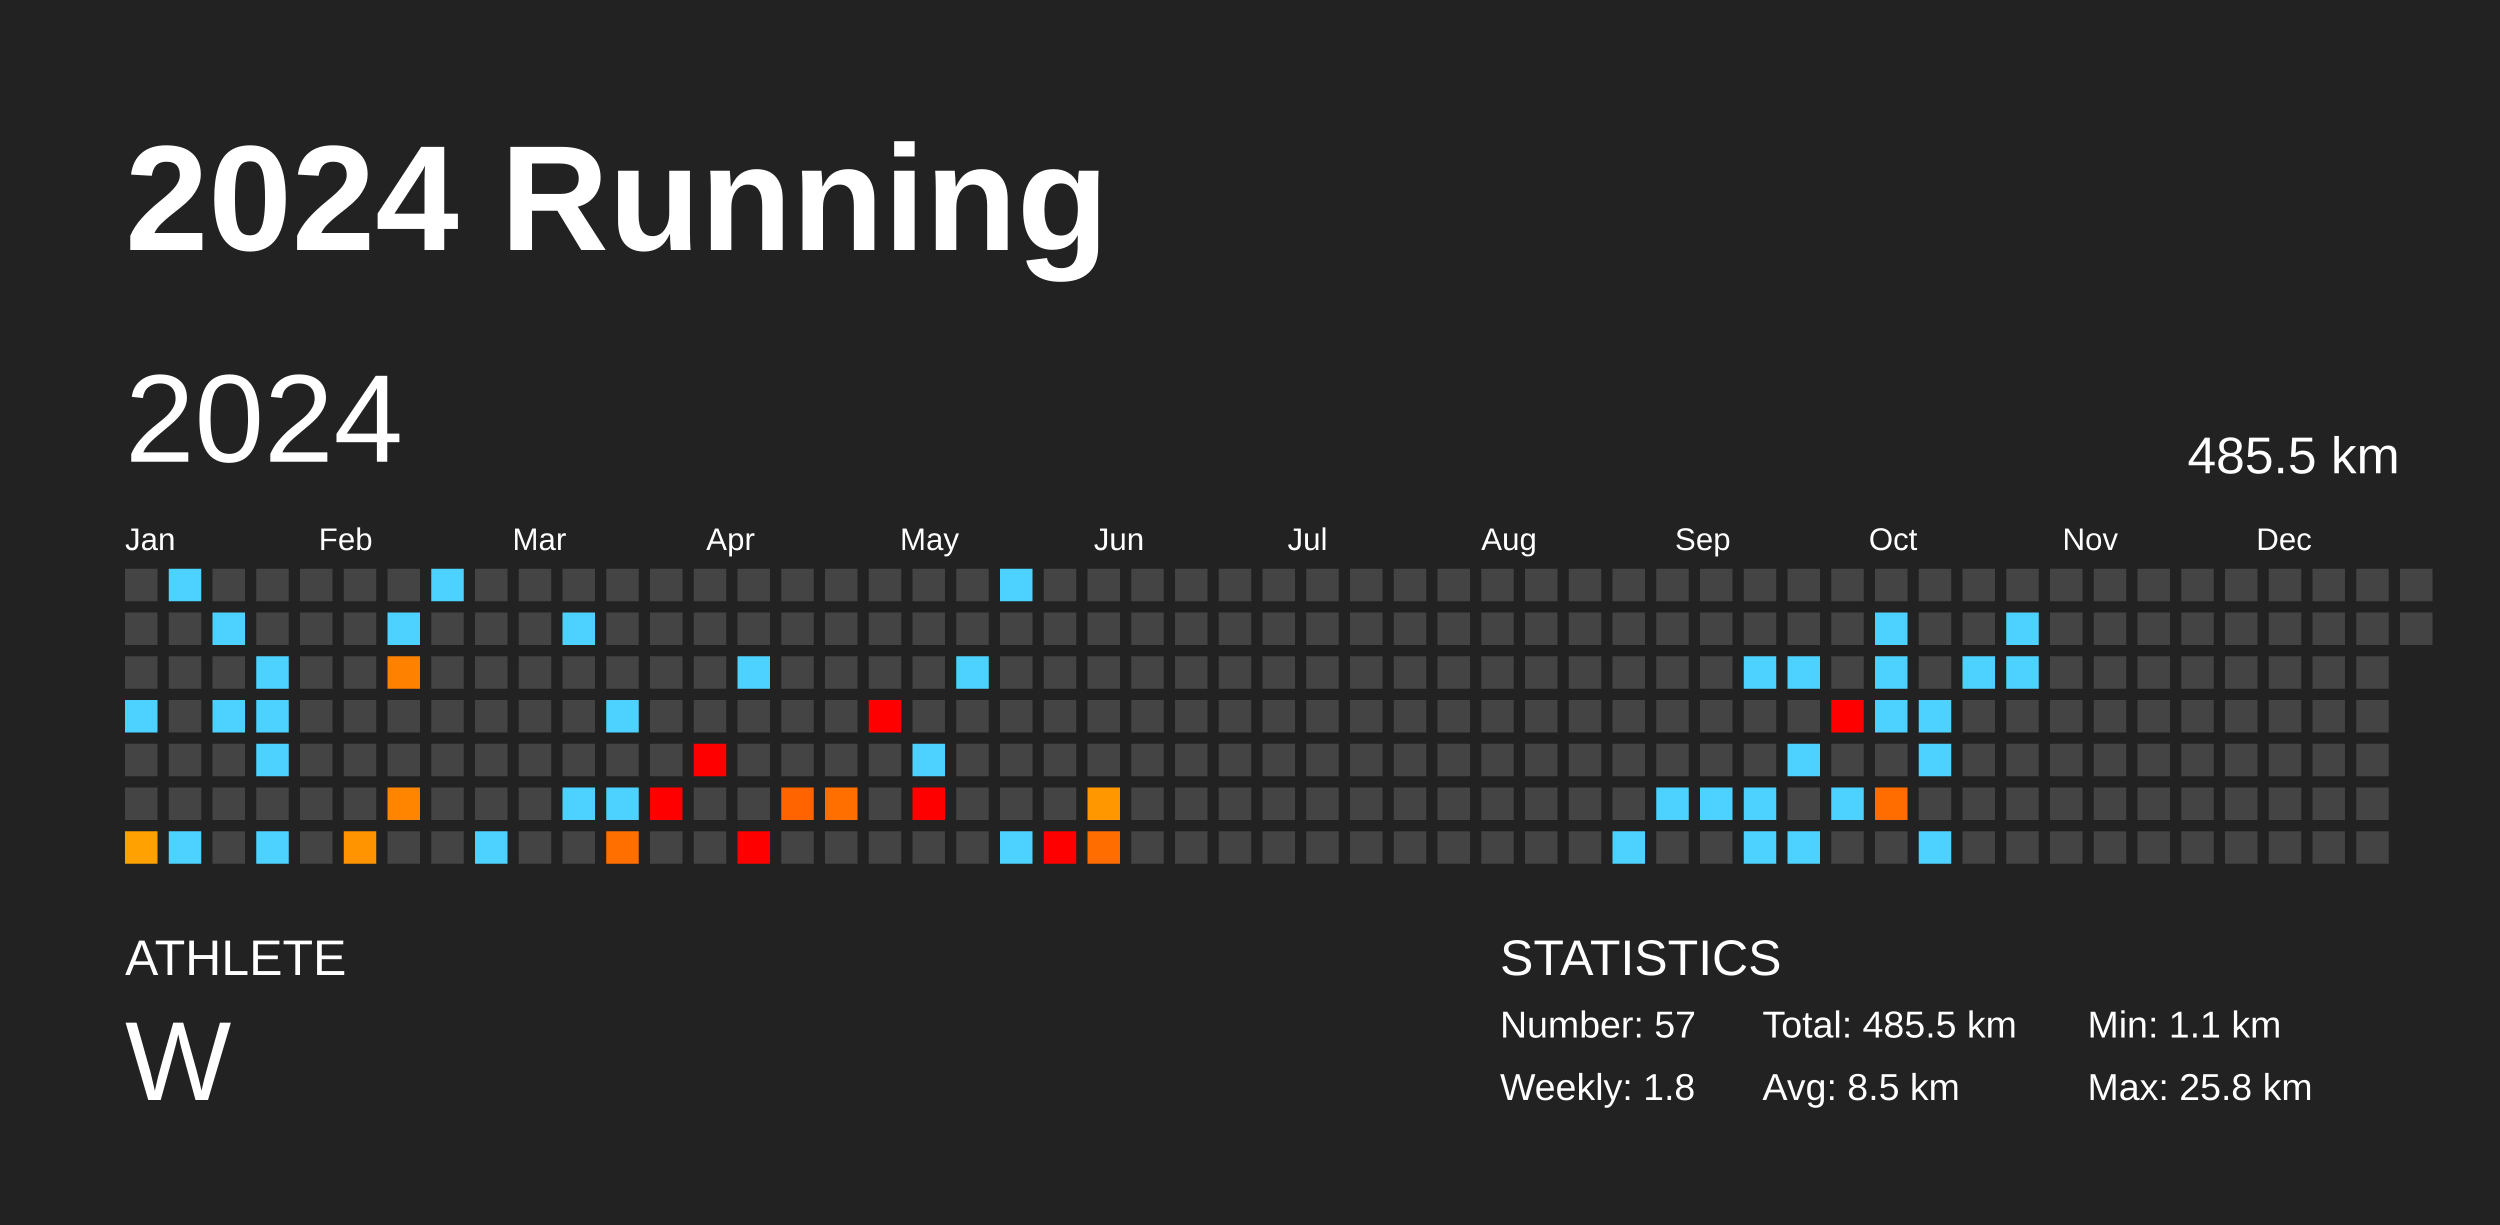
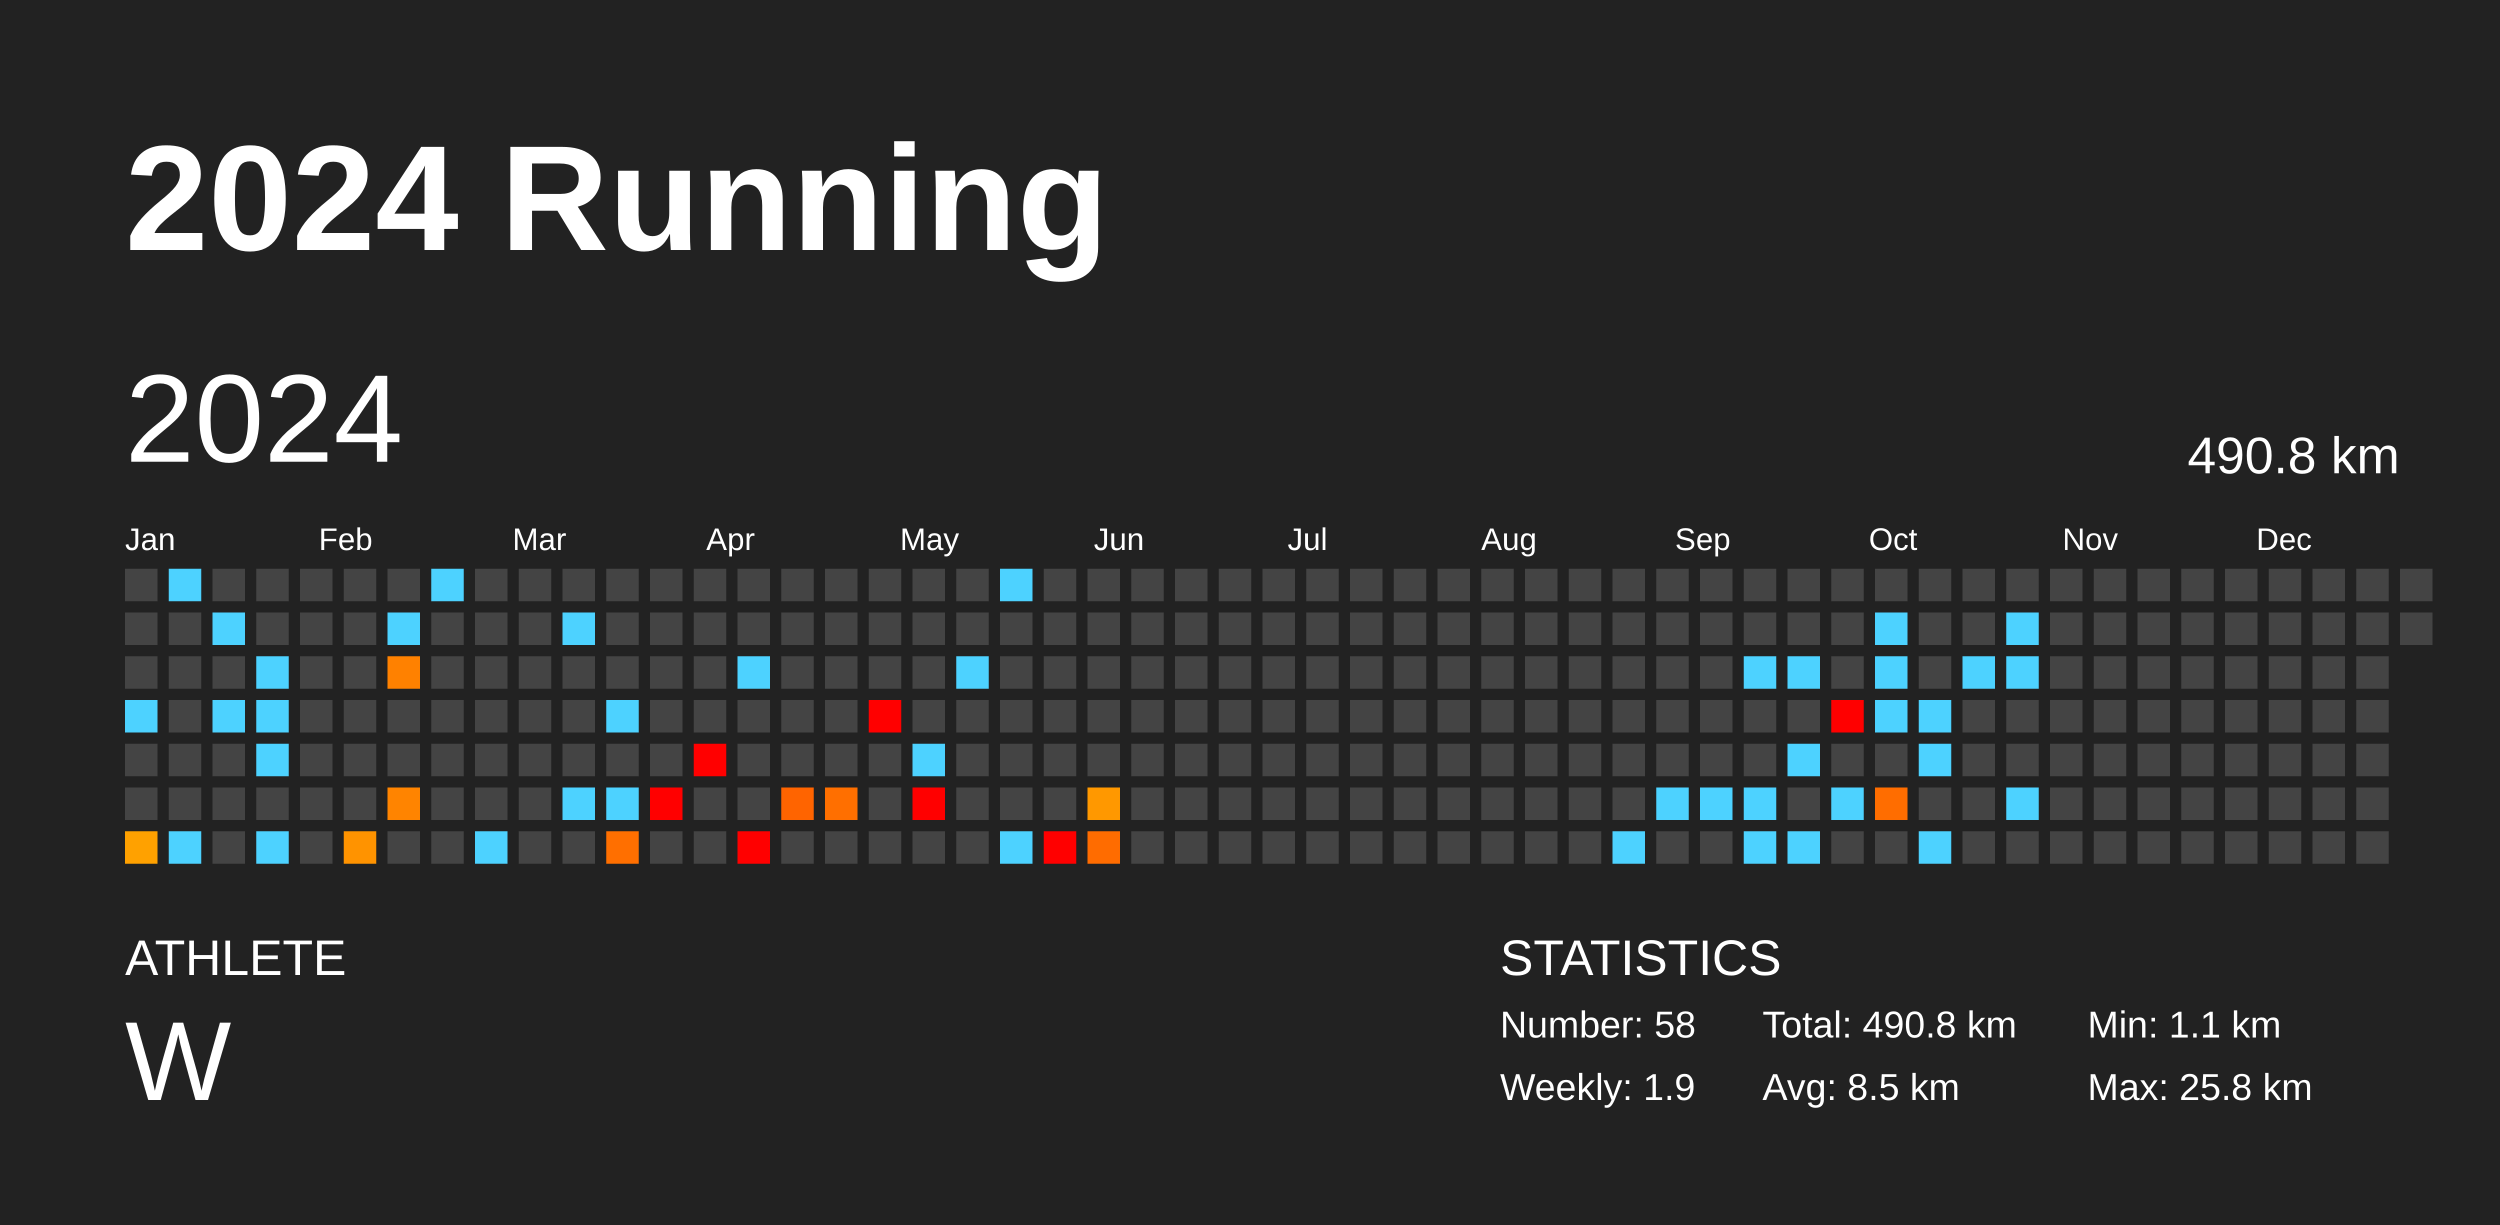
<svg xmlns="http://www.w3.org/2000/svg" baseProfile="full" height="98mm" version="1.1" viewBox="0,0,200,98" width="200mm">
  <defs />
  <rect fill="#222222" height="98" width="200" x="0" y="0" />
  <text fill="#FFFFFF" style="font-size:12px; font-family:Arial; font-weight:bold;" x="10" y="20">2024 Running</text>
  <text fill="#FFFFFF" style="font-size:4px; font-family:Arial" x="10" y="78">ATHLETE</text>
  <text fill="#FFFFFF" style="font-size:9px; font-family:Arial" x="10" y="88">W</text>
  <text fill="#FFFFFF" style="font-size:4px; font-family:Arial" x="120" y="78">STATISTICS</text>
-   <text fill="#FFFFFF" style="font-size:3px; font-family:Arial" x="120" y="83">Number: 57</text>
-   <text fill="#FFFFFF" style="font-size:3px; font-family:Arial" x="120" y="88">Weekly: 1.8</text>
-   <text fill="#FFFFFF" style="font-size:3px; font-family:Arial" x="141" y="83">Total: 485.5 km</text>
+   <text fill="#FFFFFF" style="font-size:3px; font-family:Arial" x="120" y="83">Number: 58</text>
+   <text fill="#FFFFFF" style="font-size:3px; font-family:Arial" x="120" y="88">Weekly: 1.9</text>
+   <text fill="#FFFFFF" style="font-size:3px; font-family:Arial" x="141" y="83">Total: 490.8 km</text>
  <text fill="#FFFFFF" style="font-size:3px; font-family:Arial" x="141" y="88">Avg: 8.5 km</text>
  <text fill="#FFFFFF" style="font-size:3px; font-family:Arial" x="167" y="83">Min: 1.1 km</text>
  <text fill="#FFFFFF" style="font-size:3px; font-family:Arial" x="167" y="88">Max: 25.8 km</text>
  <text dominant-baseline="hanging" fill="#FFFFFF" style="font-size:10.0px; font-family:Arial;" x="10" y="30">2024</text>
-   <text dominant-baseline="hanging" fill="#FFFFFF" style="font-size:4.125px; font-family:Arial;" x="175" y="35">485.5 km</text>
+   <text dominant-baseline="hanging" fill="#FFFFFF" style="font-size:4.125px; font-family:Arial;" x="175" y="35">490.8 km</text>
  <text fill="#FFFFFF" style="font-size:2.5px; font-family:Arial" x="10.0" y="44">Jan</text>
  <text fill="#FFFFFF" style="font-size:2.5px; font-family:Arial" x="25.5" y="44">Feb</text>
  <text fill="#FFFFFF" style="font-size:2.5px; font-family:Arial" x="41.0" y="44">Mar</text>
  <text fill="#FFFFFF" style="font-size:2.5px; font-family:Arial" x="56.5" y="44">Apr</text>
  <text fill="#FFFFFF" style="font-size:2.5px; font-family:Arial" x="72.0" y="44">May</text>
  <text fill="#FFFFFF" style="font-size:2.5px; font-family:Arial" x="87.5" y="44">Jun</text>
  <text fill="#FFFFFF" style="font-size:2.5px; font-family:Arial" x="103.0" y="44">Jul</text>
  <text fill="#FFFFFF" style="font-size:2.5px; font-family:Arial" x="118.5" y="44">Aug</text>
  <text fill="#FFFFFF" style="font-size:2.5px; font-family:Arial" x="134.0" y="44">Sep</text>
  <text fill="#FFFFFF" style="font-size:2.5px; font-family:Arial" x="149.5" y="44">Oct</text>
  <text fill="#FFFFFF" style="font-size:2.5px; font-family:Arial" x="165.0" y="44">Nov</text>
  <text fill="#FFFFFF" style="font-size:2.5px; font-family:Arial" x="180.5" y="44">Dec</text>
  <rect fill="#444444" height="2.6" width="2.6" x="10.0" y="45.5" />
  <rect fill="#444444" height="2.6" width="2.6" x="10.0" y="49.0" />
  <rect fill="#444444" height="2.6" width="2.6" x="10.0" y="52.5" />
  <rect fill="#4dd2ff" height="2.6" width="2.6" x="10.0" y="56.0" />
  <rect fill="#444444" height="2.6" width="2.6" x="10.0" y="59.5" />
  <rect fill="#444444" height="2.6" width="2.6" x="10.0" y="63.0" />
  <rect fill="#ffa100" height="2.6" width="2.6" x="10.0" y="66.5" />
  <rect fill="#4dd2ff" height="2.6" width="2.6" x="13.5" y="45.5" />
  <rect fill="#444444" height="2.6" width="2.6" x="13.5" y="49.0" />
  <rect fill="#444444" height="2.6" width="2.6" x="13.5" y="52.5" />
  <rect fill="#444444" height="2.6" width="2.6" x="13.5" y="56.0" />
  <rect fill="#444444" height="2.6" width="2.6" x="13.5" y="59.5" />
  <rect fill="#444444" height="2.6" width="2.6" x="13.5" y="63.0" />
  <rect fill="#4dd2ff" height="2.6" width="2.6" x="13.5" y="66.5" />
  <rect fill="#444444" height="2.6" width="2.6" x="17.0" y="45.5" />
  <rect fill="#4dd2ff" height="2.6" width="2.6" x="17.0" y="49.0" />
  <rect fill="#444444" height="2.6" width="2.6" x="17.0" y="52.5" />
  <rect fill="#4dd2ff" height="2.6" width="2.6" x="17.0" y="56.0" />
  <rect fill="#444444" height="2.6" width="2.6" x="17.0" y="59.5" />
  <rect fill="#444444" height="2.6" width="2.6" x="17.0" y="63.0" />
  <rect fill="#444444" height="2.6" width="2.6" x="17.0" y="66.5" />
  <rect fill="#444444" height="2.6" width="2.6" x="20.5" y="45.5" />
  <rect fill="#444444" height="2.6" width="2.6" x="20.5" y="49.0" />
  <rect fill="#4dd2ff" height="2.6" width="2.6" x="20.5" y="52.5" />
  <rect fill="#4dd2ff" height="2.6" width="2.6" x="20.5" y="56.0" />
  <rect fill="#4dd2ff" height="2.6" width="2.6" x="20.5" y="59.5" />
  <rect fill="#444444" height="2.6" width="2.6" x="20.5" y="63.0" />
  <rect fill="#4dd2ff" height="2.6" width="2.6" x="20.5" y="66.5" />
  <rect fill="#444444" height="2.6" width="2.6" x="24.0" y="45.5" />
  <rect fill="#444444" height="2.6" width="2.6" x="24.0" y="49.0" />
  <rect fill="#444444" height="2.6" width="2.6" x="24.0" y="52.5" />
  <rect fill="#444444" height="2.6" width="2.6" x="24.0" y="56.0" />
  <rect fill="#444444" height="2.6" width="2.6" x="24.0" y="59.5" />
  <rect fill="#444444" height="2.6" width="2.6" x="24.0" y="63.0" />
  <rect fill="#444444" height="2.6" width="2.6" x="24.0" y="66.5" />
  <rect fill="#444444" height="2.6" width="2.6" x="27.5" y="45.5" />
  <rect fill="#444444" height="2.6" width="2.6" x="27.5" y="49.0" />
  <rect fill="#444444" height="2.6" width="2.6" x="27.5" y="52.5" />
  <rect fill="#444444" height="2.6" width="2.6" x="27.5" y="56.0" />
  <rect fill="#444444" height="2.6" width="2.6" x="27.5" y="59.5" />
  <rect fill="#444444" height="2.6" width="2.6" x="27.5" y="63.0" />
  <rect fill="#ff9300" height="2.6" width="2.6" x="27.5" y="66.5" />
  <rect fill="#444444" height="2.6" width="2.6" x="31.0" y="45.5" />
  <rect fill="#4dd2ff" height="2.6" width="2.6" x="31.0" y="49.0" />
  <rect fill="#ff8100" height="2.6" width="2.6" x="31.0" y="52.5" />
  <rect fill="#444444" height="2.6" width="2.6" x="31.0" y="56.0" />
  <rect fill="#444444" height="2.6" width="2.6" x="31.0" y="59.5" />
  <rect fill="#ff8400" height="2.6" width="2.6" x="31.0" y="63.0" />
  <rect fill="#444444" height="2.6" width="2.6" x="31.0" y="66.5" />
  <rect fill="#4dd2ff" height="2.6" width="2.6" x="34.5" y="45.5" />
  <rect fill="#444444" height="2.6" width="2.6" x="34.5" y="49.0" />
  <rect fill="#444444" height="2.6" width="2.6" x="34.5" y="52.5" />
  <rect fill="#444444" height="2.6" width="2.6" x="34.5" y="56.0" />
  <rect fill="#444444" height="2.6" width="2.6" x="34.5" y="59.5" />
  <rect fill="#444444" height="2.6" width="2.6" x="34.5" y="63.0" />
  <rect fill="#444444" height="2.6" width="2.6" x="34.5" y="66.5" />
  <rect fill="#444444" height="2.6" width="2.6" x="38.0" y="45.5" />
  <rect fill="#444444" height="2.6" width="2.6" x="38.0" y="49.0" />
  <rect fill="#444444" height="2.6" width="2.6" x="38.0" y="52.5" />
  <rect fill="#444444" height="2.6" width="2.6" x="38.0" y="56.0" />
  <rect fill="#444444" height="2.6" width="2.6" x="38.0" y="59.5" />
  <rect fill="#444444" height="2.6" width="2.6" x="38.0" y="63.0" />
  <rect fill="#4dd2ff" height="2.6" width="2.6" x="38.0" y="66.5" />
  <rect fill="#444444" height="2.6" width="2.6" x="41.5" y="45.5" />
  <rect fill="#444444" height="2.6" width="2.6" x="41.5" y="49.0" />
  <rect fill="#444444" height="2.6" width="2.6" x="41.5" y="52.5" />
  <rect fill="#444444" height="2.6" width="2.6" x="41.5" y="56.0" />
  <rect fill="#444444" height="2.6" width="2.6" x="41.5" y="59.5" />
  <rect fill="#444444" height="2.6" width="2.6" x="41.5" y="63.0" />
  <rect fill="#444444" height="2.6" width="2.6" x="41.5" y="66.5" />
  <rect fill="#444444" height="2.6" width="2.6" x="45.0" y="45.5" />
  <rect fill="#4dd2ff" height="2.6" width="2.6" x="45.0" y="49.0" />
  <rect fill="#444444" height="2.6" width="2.6" x="45.0" y="52.5" />
  <rect fill="#444444" height="2.6" width="2.6" x="45.0" y="56.0" />
  <rect fill="#444444" height="2.6" width="2.6" x="45.0" y="59.5" />
  <rect fill="#4dd2ff" height="2.6" width="2.6" x="45.0" y="63.0" />
  <rect fill="#444444" height="2.6" width="2.6" x="45.0" y="66.5" />
  <rect fill="#444444" height="2.6" width="2.6" x="48.5" y="45.5" />
  <rect fill="#444444" height="2.6" width="2.6" x="48.5" y="49.0" />
  <rect fill="#444444" height="2.6" width="2.6" x="48.5" y="52.5" />
  <rect fill="#4dd2ff" height="2.6" width="2.6" x="48.5" y="56.0" />
  <rect fill="#444444" height="2.6" width="2.6" x="48.5" y="59.5" />
  <rect fill="#4dd2ff" height="2.6" width="2.6" x="48.5" y="63.0" />
  <rect fill="#ff6f00" height="2.6" width="2.6" x="48.5" y="66.5" />
  <rect fill="#444444" height="2.6" width="2.6" x="52.0" y="45.5" />
  <rect fill="#444444" height="2.6" width="2.6" x="52.0" y="49.0" />
  <rect fill="#444444" height="2.6" width="2.6" x="52.0" y="52.5" />
  <rect fill="#444444" height="2.6" width="2.6" x="52.0" y="56.0" />
  <rect fill="#444444" height="2.6" width="2.6" x="52.0" y="59.5" />
  <rect fill="red" height="2.6" width="2.6" x="52.0" y="63.0" />
  <rect fill="#444444" height="2.6" width="2.6" x="52.0" y="66.5" />
  <rect fill="#444444" height="2.6" width="2.6" x="55.5" y="45.5" />
  <rect fill="#444444" height="2.6" width="2.6" x="55.5" y="49.0" />
  <rect fill="#444444" height="2.6" width="2.6" x="55.5" y="52.5" />
  <rect fill="#444444" height="2.6" width="2.6" x="55.5" y="56.0" />
  <rect fill="red" height="2.6" width="2.6" x="55.5" y="59.5" />
  <rect fill="#444444" height="2.6" width="2.6" x="55.5" y="63.0" />
  <rect fill="#444444" height="2.6" width="2.6" x="55.5" y="66.5" />
  <rect fill="#444444" height="2.6" width="2.6" x="59.0" y="45.5" />
  <rect fill="#444444" height="2.6" width="2.6" x="59.0" y="49.0" />
  <rect fill="#4dd2ff" height="2.6" width="2.6" x="59.0" y="52.5" />
  <rect fill="#444444" height="2.6" width="2.6" x="59.0" y="56.0" />
  <rect fill="#444444" height="2.6" width="2.6" x="59.0" y="59.5" />
  <rect fill="#444444" height="2.6" width="2.6" x="59.0" y="63.0" />
  <rect fill="red" height="2.6" width="2.6" x="59.0" y="66.5" />
  <rect fill="#444444" height="2.6" width="2.6" x="62.5" y="45.5" />
  <rect fill="#444444" height="2.6" width="2.6" x="62.5" y="49.0" />
  <rect fill="#444444" height="2.6" width="2.6" x="62.5" y="52.5" />
  <rect fill="#444444" height="2.6" width="2.6" x="62.5" y="56.0" />
  <rect fill="#444444" height="2.6" width="2.6" x="62.5" y="59.5" />
  <rect fill="#ff6400" height="2.6" width="2.6" x="62.5" y="63.0" />
  <rect fill="#444444" height="2.6" width="2.6" x="62.5" y="66.5" />
  <rect fill="#444444" height="2.6" width="2.6" x="66.0" y="45.5" />
  <rect fill="#444444" height="2.6" width="2.6" x="66.0" y="49.0" />
  <rect fill="#444444" height="2.6" width="2.6" x="66.0" y="52.5" />
  <rect fill="#444444" height="2.6" width="2.6" x="66.0" y="56.0" />
  <rect fill="#444444" height="2.6" width="2.6" x="66.0" y="59.5" />
  <rect fill="#ff6f00" height="2.6" width="2.6" x="66.0" y="63.0" />
  <rect fill="#444444" height="2.6" width="2.6" x="66.0" y="66.5" />
  <rect fill="#444444" height="2.6" width="2.6" x="69.5" y="45.5" />
  <rect fill="#444444" height="2.6" width="2.6" x="69.5" y="49.0" />
  <rect fill="#444444" height="2.6" width="2.6" x="69.5" y="52.5" />
  <rect fill="red" height="2.6" width="2.6" x="69.5" y="56.0" />
  <rect fill="#444444" height="2.6" width="2.6" x="69.5" y="59.5" />
  <rect fill="#444444" height="2.6" width="2.6" x="69.5" y="63.0" />
  <rect fill="#444444" height="2.6" width="2.6" x="69.5" y="66.5" />
  <rect fill="#444444" height="2.6" width="2.6" x="73.0" y="45.5" />
  <rect fill="#444444" height="2.6" width="2.6" x="73.0" y="49.0" />
  <rect fill="#444444" height="2.6" width="2.6" x="73.0" y="52.5" />
  <rect fill="#444444" height="2.6" width="2.6" x="73.0" y="56.0" />
  <rect fill="#4dd2ff" height="2.6" width="2.6" x="73.0" y="59.5" />
  <rect fill="red" height="2.6" width="2.6" x="73.0" y="63.0" />
  <rect fill="#444444" height="2.6" width="2.6" x="73.0" y="66.5" />
  <rect fill="#444444" height="2.6" width="2.6" x="76.5" y="45.5" />
  <rect fill="#444444" height="2.6" width="2.6" x="76.5" y="49.0" />
  <rect fill="#4dd2ff" height="2.6" width="2.6" x="76.5" y="52.5" />
  <rect fill="#444444" height="2.6" width="2.6" x="76.5" y="56.0" />
  <rect fill="#444444" height="2.6" width="2.6" x="76.5" y="59.5" />
  <rect fill="#444444" height="2.6" width="2.6" x="76.5" y="63.0" />
  <rect fill="#444444" height="2.6" width="2.6" x="76.5" y="66.5" />
  <rect fill="#4dd2ff" height="2.6" width="2.6" x="80.0" y="45.5" />
  <rect fill="#444444" height="2.6" width="2.6" x="80.0" y="49.0" />
  <rect fill="#444444" height="2.6" width="2.6" x="80.0" y="52.5" />
  <rect fill="#444444" height="2.6" width="2.6" x="80.0" y="56.0" />
  <rect fill="#444444" height="2.6" width="2.6" x="80.0" y="59.5" />
  <rect fill="#444444" height="2.6" width="2.6" x="80.0" y="63.0" />
  <rect fill="#4dd2ff" height="2.6" width="2.6" x="80.0" y="66.5" />
  <rect fill="#444444" height="2.6" width="2.6" x="83.5" y="45.5" />
  <rect fill="#444444" height="2.6" width="2.6" x="83.5" y="49.0" />
  <rect fill="#444444" height="2.6" width="2.6" x="83.5" y="52.5" />
  <rect fill="#444444" height="2.6" width="2.6" x="83.5" y="56.0" />
  <rect fill="#444444" height="2.6" width="2.6" x="83.5" y="59.5" />
  <rect fill="#444444" height="2.6" width="2.6" x="83.5" y="63.0" />
  <rect fill="red" height="2.6" width="2.6" x="83.5" y="66.5" />
  <rect fill="#444444" height="2.6" width="2.6" x="87.0" y="45.5" />
  <rect fill="#444444" height="2.6" width="2.6" x="87.0" y="49.0" />
  <rect fill="#444444" height="2.6" width="2.6" x="87.0" y="52.5" />
  <rect fill="#444444" height="2.6" width="2.6" x="87.0" y="56.0" />
  <rect fill="#444444" height="2.6" width="2.6" x="87.0" y="59.5" />
  <rect fill="#ff9800" height="2.6" width="2.6" x="87.0" y="63.0" />
  <rect fill="#ff6c00" height="2.6" width="2.6" x="87.0" y="66.5" />
  <rect fill="#444444" height="2.6" width="2.6" x="90.5" y="45.5" />
  <rect fill="#444444" height="2.6" width="2.6" x="90.5" y="49.0" />
  <rect fill="#444444" height="2.6" width="2.6" x="90.5" y="52.5" />
  <rect fill="#444444" height="2.6" width="2.6" x="90.5" y="56.0" />
  <rect fill="#444444" height="2.6" width="2.6" x="90.5" y="59.5" />
  <rect fill="#444444" height="2.6" width="2.6" x="90.5" y="63.0" />
  <rect fill="#444444" height="2.6" width="2.6" x="90.5" y="66.5" />
  <rect fill="#444444" height="2.6" width="2.6" x="94.0" y="45.5" />
  <rect fill="#444444" height="2.6" width="2.6" x="94.0" y="49.0" />
  <rect fill="#444444" height="2.6" width="2.6" x="94.0" y="52.5" />
  <rect fill="#444444" height="2.6" width="2.6" x="94.0" y="56.0" />
  <rect fill="#444444" height="2.6" width="2.6" x="94.0" y="59.5" />
  <rect fill="#444444" height="2.6" width="2.6" x="94.0" y="63.0" />
  <rect fill="#444444" height="2.6" width="2.6" x="94.0" y="66.5" />
  <rect fill="#444444" height="2.6" width="2.6" x="97.5" y="45.5" />
  <rect fill="#444444" height="2.6" width="2.6" x="97.5" y="49.0" />
  <rect fill="#444444" height="2.6" width="2.6" x="97.5" y="52.5" />
  <rect fill="#444444" height="2.6" width="2.6" x="97.5" y="56.0" />
  <rect fill="#444444" height="2.6" width="2.6" x="97.5" y="59.5" />
  <rect fill="#444444" height="2.6" width="2.6" x="97.5" y="63.0" />
  <rect fill="#444444" height="2.6" width="2.6" x="97.5" y="66.5" />
  <rect fill="#444444" height="2.6" width="2.6" x="101.0" y="45.5" />
  <rect fill="#444444" height="2.6" width="2.6" x="101.0" y="49.0" />
  <rect fill="#444444" height="2.6" width="2.6" x="101.0" y="52.5" />
  <rect fill="#444444" height="2.6" width="2.6" x="101.0" y="56.0" />
  <rect fill="#444444" height="2.6" width="2.6" x="101.0" y="59.5" />
  <rect fill="#444444" height="2.6" width="2.6" x="101.0" y="63.0" />
  <rect fill="#444444" height="2.6" width="2.6" x="101.0" y="66.5" />
  <rect fill="#444444" height="2.6" width="2.6" x="104.5" y="45.5" />
  <rect fill="#444444" height="2.6" width="2.6" x="104.5" y="49.0" />
  <rect fill="#444444" height="2.6" width="2.6" x="104.5" y="52.5" />
  <rect fill="#444444" height="2.6" width="2.6" x="104.5" y="56.0" />
  <rect fill="#444444" height="2.6" width="2.6" x="104.5" y="59.5" />
  <rect fill="#444444" height="2.6" width="2.6" x="104.5" y="63.0" />
  <rect fill="#444444" height="2.6" width="2.6" x="104.5" y="66.5" />
  <rect fill="#444444" height="2.6" width="2.6" x="108.0" y="45.5" />
  <rect fill="#444444" height="2.6" width="2.6" x="108.0" y="49.0" />
  <rect fill="#444444" height="2.6" width="2.6" x="108.0" y="52.5" />
  <rect fill="#444444" height="2.6" width="2.6" x="108.0" y="56.0" />
  <rect fill="#444444" height="2.6" width="2.6" x="108.0" y="59.5" />
  <rect fill="#444444" height="2.6" width="2.6" x="108.0" y="63.0" />
  <rect fill="#444444" height="2.6" width="2.6" x="108.0" y="66.5" />
  <rect fill="#444444" height="2.6" width="2.6" x="111.5" y="45.5" />
  <rect fill="#444444" height="2.6" width="2.6" x="111.5" y="49.0" />
  <rect fill="#444444" height="2.6" width="2.6" x="111.5" y="52.5" />
  <rect fill="#444444" height="2.6" width="2.6" x="111.5" y="56.0" />
  <rect fill="#444444" height="2.6" width="2.6" x="111.5" y="59.5" />
  <rect fill="#444444" height="2.6" width="2.6" x="111.5" y="63.0" />
  <rect fill="#444444" height="2.6" width="2.6" x="111.5" y="66.5" />
  <rect fill="#444444" height="2.6" width="2.6" x="115.0" y="45.5" />
  <rect fill="#444444" height="2.6" width="2.6" x="115.0" y="49.0" />
  <rect fill="#444444" height="2.6" width="2.6" x="115.0" y="52.5" />
  <rect fill="#444444" height="2.6" width="2.6" x="115.0" y="56.0" />
  <rect fill="#444444" height="2.6" width="2.6" x="115.0" y="59.5" />
  <rect fill="#444444" height="2.6" width="2.6" x="115.0" y="63.0" />
  <rect fill="#444444" height="2.6" width="2.6" x="115.0" y="66.5" />
  <rect fill="#444444" height="2.6" width="2.6" x="118.5" y="45.5" />
  <rect fill="#444444" height="2.6" width="2.6" x="118.5" y="49.0" />
  <rect fill="#444444" height="2.6" width="2.6" x="118.5" y="52.5" />
  <rect fill="#444444" height="2.6" width="2.6" x="118.5" y="56.0" />
  <rect fill="#444444" height="2.6" width="2.6" x="118.5" y="59.5" />
  <rect fill="#444444" height="2.6" width="2.6" x="118.5" y="63.0" />
  <rect fill="#444444" height="2.6" width="2.6" x="118.5" y="66.5" />
  <rect fill="#444444" height="2.6" width="2.6" x="122.0" y="45.5" />
  <rect fill="#444444" height="2.6" width="2.6" x="122.0" y="49.0" />
  <rect fill="#444444" height="2.6" width="2.6" x="122.0" y="52.5" />
  <rect fill="#444444" height="2.6" width="2.6" x="122.0" y="56.0" />
  <rect fill="#444444" height="2.6" width="2.6" x="122.0" y="59.5" />
  <rect fill="#444444" height="2.6" width="2.6" x="122.0" y="63.0" />
  <rect fill="#444444" height="2.6" width="2.6" x="122.0" y="66.5" />
  <rect fill="#444444" height="2.6" width="2.6" x="125.5" y="45.5" />
  <rect fill="#444444" height="2.6" width="2.6" x="125.5" y="49.0" />
  <rect fill="#444444" height="2.6" width="2.6" x="125.5" y="52.5" />
  <rect fill="#444444" height="2.6" width="2.6" x="125.5" y="56.0" />
  <rect fill="#444444" height="2.6" width="2.6" x="125.5" y="59.5" />
  <rect fill="#444444" height="2.6" width="2.6" x="125.5" y="63.0" />
  <rect fill="#444444" height="2.6" width="2.6" x="125.5" y="66.5" />
  <rect fill="#444444" height="2.6" width="2.6" x="129.0" y="45.5" />
  <rect fill="#444444" height="2.6" width="2.6" x="129.0" y="49.0" />
  <rect fill="#444444" height="2.6" width="2.6" x="129.0" y="52.5" />
  <rect fill="#444444" height="2.6" width="2.6" x="129.0" y="56.0" />
  <rect fill="#444444" height="2.6" width="2.6" x="129.0" y="59.5" />
  <rect fill="#444444" height="2.6" width="2.6" x="129.0" y="63.0" />
  <rect fill="#4dd2ff" height="2.6" width="2.6" x="129.0" y="66.5" />
  <rect fill="#444444" height="2.6" width="2.6" x="132.5" y="45.5" />
  <rect fill="#444444" height="2.6" width="2.6" x="132.5" y="49.0" />
  <rect fill="#444444" height="2.6" width="2.6" x="132.5" y="52.5" />
  <rect fill="#444444" height="2.6" width="2.6" x="132.5" y="56.0" />
  <rect fill="#444444" height="2.6" width="2.6" x="132.5" y="59.5" />
  <rect fill="#4dd2ff" height="2.6" width="2.6" x="132.5" y="63.0" />
  <rect fill="#444444" height="2.6" width="2.6" x="132.5" y="66.5" />
  <rect fill="#444444" height="2.6" width="2.6" x="136.0" y="45.5" />
  <rect fill="#444444" height="2.6" width="2.6" x="136.0" y="49.0" />
  <rect fill="#444444" height="2.6" width="2.6" x="136.0" y="52.5" />
  <rect fill="#444444" height="2.6" width="2.6" x="136.0" y="56.0" />
  <rect fill="#444444" height="2.6" width="2.6" x="136.0" y="59.5" />
  <rect fill="#4dd2ff" height="2.6" width="2.6" x="136.0" y="63.0" />
  <rect fill="#444444" height="2.6" width="2.6" x="136.0" y="66.5" />
  <rect fill="#444444" height="2.6" width="2.6" x="139.5" y="45.5" />
  <rect fill="#444444" height="2.6" width="2.6" x="139.5" y="49.0" />
  <rect fill="#4dd2ff" height="2.6" width="2.6" x="139.5" y="52.5" />
  <rect fill="#444444" height="2.6" width="2.6" x="139.5" y="56.0" />
  <rect fill="#444444" height="2.6" width="2.6" x="139.5" y="59.5" />
  <rect fill="#4dd2ff" height="2.6" width="2.6" x="139.5" y="63.0" />
  <rect fill="#4dd2ff" height="2.6" width="2.6" x="139.5" y="66.5" />
  <rect fill="#444444" height="2.6" width="2.6" x="143.0" y="45.5" />
  <rect fill="#444444" height="2.6" width="2.6" x="143.0" y="49.0" />
  <rect fill="#4dd2ff" height="2.6" width="2.6" x="143.0" y="52.5" />
  <rect fill="#444444" height="2.6" width="2.6" x="143.0" y="56.0" />
  <rect fill="#4dd2ff" height="2.6" width="2.6" x="143.0" y="59.5" />
  <rect fill="#444444" height="2.6" width="2.6" x="143.0" y="63.0" />
  <rect fill="#4dd2ff" height="2.6" width="2.6" x="143.0" y="66.5" />
  <rect fill="#444444" height="2.6" width="2.6" x="146.5" y="45.5" />
  <rect fill="#444444" height="2.6" width="2.6" x="146.5" y="49.0" />
  <rect fill="#444444" height="2.6" width="2.6" x="146.5" y="52.5" />
  <rect fill="red" height="2.6" width="2.6" x="146.5" y="56.0" />
  <rect fill="#444444" height="2.6" width="2.6" x="146.5" y="59.5" />
  <rect fill="#4dd2ff" height="2.6" width="2.6" x="146.5" y="63.0" />
  <rect fill="#444444" height="2.6" width="2.6" x="146.5" y="66.5" />
  <rect fill="#444444" height="2.6" width="2.6" x="150.0" y="45.5" />
  <rect fill="#4dd2ff" height="2.6" width="2.6" x="150.0" y="49.0" />
  <rect fill="#4dd2ff" height="2.6" width="2.6" x="150.0" y="52.5" />
  <rect fill="#4dd2ff" height="2.6" width="2.6" x="150.0" y="56.0" />
  <rect fill="#444444" height="2.6" width="2.6" x="150.0" y="59.5" />
  <rect fill="#ff6d00" height="2.6" width="2.6" x="150.0" y="63.0" />
  <rect fill="#444444" height="2.6" width="2.6" x="150.0" y="66.5" />
  <rect fill="#444444" height="2.6" width="2.6" x="153.5" y="45.5" />
  <rect fill="#444444" height="2.6" width="2.6" x="153.5" y="49.0" />
  <rect fill="#444444" height="2.6" width="2.6" x="153.5" y="52.5" />
  <rect fill="#4dd2ff" height="2.6" width="2.6" x="153.5" y="56.0" />
  <rect fill="#4dd2ff" height="2.6" width="2.6" x="153.5" y="59.5" />
  <rect fill="#444444" height="2.6" width="2.6" x="153.5" y="63.0" />
  <rect fill="#4dd2ff" height="2.6" width="2.6" x="153.5" y="66.5" />
  <rect fill="#444444" height="2.6" width="2.6" x="157.0" y="45.5" />
  <rect fill="#444444" height="2.6" width="2.6" x="157.0" y="49.0" />
  <rect fill="#4dd2ff" height="2.6" width="2.6" x="157.0" y="52.5" />
  <rect fill="#444444" height="2.6" width="2.6" x="157.0" y="56.0" />
  <rect fill="#444444" height="2.6" width="2.6" x="157.0" y="59.5" />
  <rect fill="#444444" height="2.6" width="2.6" x="157.0" y="63.0" />
  <rect fill="#444444" height="2.6" width="2.6" x="157.0" y="66.5" />
  <rect fill="#444444" height="2.6" width="2.6" x="160.5" y="45.5" />
  <rect fill="#4dd2ff" height="2.6" width="2.6" x="160.5" y="49.0" />
  <rect fill="#4dd2ff" height="2.6" width="2.6" x="160.5" y="52.5" />
  <rect fill="#444444" height="2.6" width="2.6" x="160.5" y="56.0" />
  <rect fill="#444444" height="2.6" width="2.6" x="160.5" y="59.5" />
-   <rect fill="#444444" height="2.6" width="2.6" x="160.5" y="63.0" />
+   <rect fill="#4dd2ff" height="2.6" width="2.6" x="160.5" y="63.0" />
  <rect fill="#444444" height="2.6" width="2.6" x="160.5" y="66.5" />
  <rect fill="#444444" height="2.6" width="2.6" x="164.0" y="45.5" />
  <rect fill="#444444" height="2.6" width="2.6" x="164.0" y="49.0" />
  <rect fill="#444444" height="2.6" width="2.6" x="164.0" y="52.5" />
  <rect fill="#444444" height="2.6" width="2.6" x="164.0" y="56.0" />
  <rect fill="#444444" height="2.6" width="2.6" x="164.0" y="59.5" />
  <rect fill="#444444" height="2.6" width="2.6" x="164.0" y="63.0" />
  <rect fill="#444444" height="2.6" width="2.6" x="164.0" y="66.5" />
  <rect fill="#444444" height="2.6" width="2.6" x="167.5" y="45.5" />
  <rect fill="#444444" height="2.6" width="2.6" x="167.5" y="49.0" />
  <rect fill="#444444" height="2.6" width="2.6" x="167.5" y="52.5" />
  <rect fill="#444444" height="2.6" width="2.6" x="167.5" y="56.0" />
  <rect fill="#444444" height="2.6" width="2.6" x="167.5" y="59.5" />
  <rect fill="#444444" height="2.6" width="2.6" x="167.5" y="63.0" />
  <rect fill="#444444" height="2.6" width="2.6" x="167.5" y="66.5" />
  <rect fill="#444444" height="2.6" width="2.6" x="171.0" y="45.5" />
  <rect fill="#444444" height="2.6" width="2.6" x="171.0" y="49.0" />
  <rect fill="#444444" height="2.6" width="2.6" x="171.0" y="52.5" />
  <rect fill="#444444" height="2.6" width="2.6" x="171.0" y="56.0" />
  <rect fill="#444444" height="2.6" width="2.6" x="171.0" y="59.5" />
  <rect fill="#444444" height="2.6" width="2.6" x="171.0" y="63.0" />
  <rect fill="#444444" height="2.6" width="2.6" x="171.0" y="66.5" />
  <rect fill="#444444" height="2.6" width="2.6" x="174.5" y="45.5" />
  <rect fill="#444444" height="2.6" width="2.6" x="174.5" y="49.0" />
  <rect fill="#444444" height="2.6" width="2.6" x="174.5" y="52.5" />
  <rect fill="#444444" height="2.6" width="2.6" x="174.5" y="56.0" />
  <rect fill="#444444" height="2.6" width="2.6" x="174.5" y="59.5" />
  <rect fill="#444444" height="2.6" width="2.6" x="174.5" y="63.0" />
  <rect fill="#444444" height="2.6" width="2.6" x="174.5" y="66.5" />
  <rect fill="#444444" height="2.6" width="2.6" x="178.0" y="45.5" />
  <rect fill="#444444" height="2.6" width="2.6" x="178.0" y="49.0" />
  <rect fill="#444444" height="2.6" width="2.6" x="178.0" y="52.5" />
  <rect fill="#444444" height="2.6" width="2.6" x="178.0" y="56.0" />
  <rect fill="#444444" height="2.6" width="2.6" x="178.0" y="59.5" />
  <rect fill="#444444" height="2.6" width="2.6" x="178.0" y="63.0" />
  <rect fill="#444444" height="2.6" width="2.6" x="178.0" y="66.5" />
  <rect fill="#444444" height="2.6" width="2.6" x="181.5" y="45.5" />
  <rect fill="#444444" height="2.6" width="2.6" x="181.5" y="49.0" />
  <rect fill="#444444" height="2.6" width="2.6" x="181.5" y="52.5" />
  <rect fill="#444444" height="2.6" width="2.6" x="181.5" y="56.0" />
  <rect fill="#444444" height="2.6" width="2.6" x="181.5" y="59.5" />
  <rect fill="#444444" height="2.6" width="2.6" x="181.5" y="63.0" />
  <rect fill="#444444" height="2.6" width="2.6" x="181.5" y="66.5" />
  <rect fill="#444444" height="2.6" width="2.6" x="185.0" y="45.5" />
  <rect fill="#444444" height="2.6" width="2.6" x="185.0" y="49.0" />
  <rect fill="#444444" height="2.6" width="2.6" x="185.0" y="52.5" />
  <rect fill="#444444" height="2.6" width="2.6" x="185.0" y="56.0" />
  <rect fill="#444444" height="2.6" width="2.6" x="185.0" y="59.5" />
  <rect fill="#444444" height="2.6" width="2.6" x="185.0" y="63.0" />
  <rect fill="#444444" height="2.6" width="2.6" x="185.0" y="66.5" />
  <rect fill="#444444" height="2.6" width="2.6" x="188.5" y="45.5" />
  <rect fill="#444444" height="2.6" width="2.6" x="188.5" y="49.0" />
  <rect fill="#444444" height="2.6" width="2.6" x="188.5" y="52.5" />
  <rect fill="#444444" height="2.6" width="2.6" x="188.5" y="56.0" />
  <rect fill="#444444" height="2.6" width="2.6" x="188.5" y="59.5" />
  <rect fill="#444444" height="2.6" width="2.6" x="188.5" y="63.0" />
  <rect fill="#444444" height="2.6" width="2.6" x="188.5" y="66.5" />
  <rect fill="#444444" height="2.6" width="2.6" x="192.0" y="45.5" />
  <rect fill="#444444" height="2.6" width="2.6" x="192.0" y="49.0" />
</svg>
